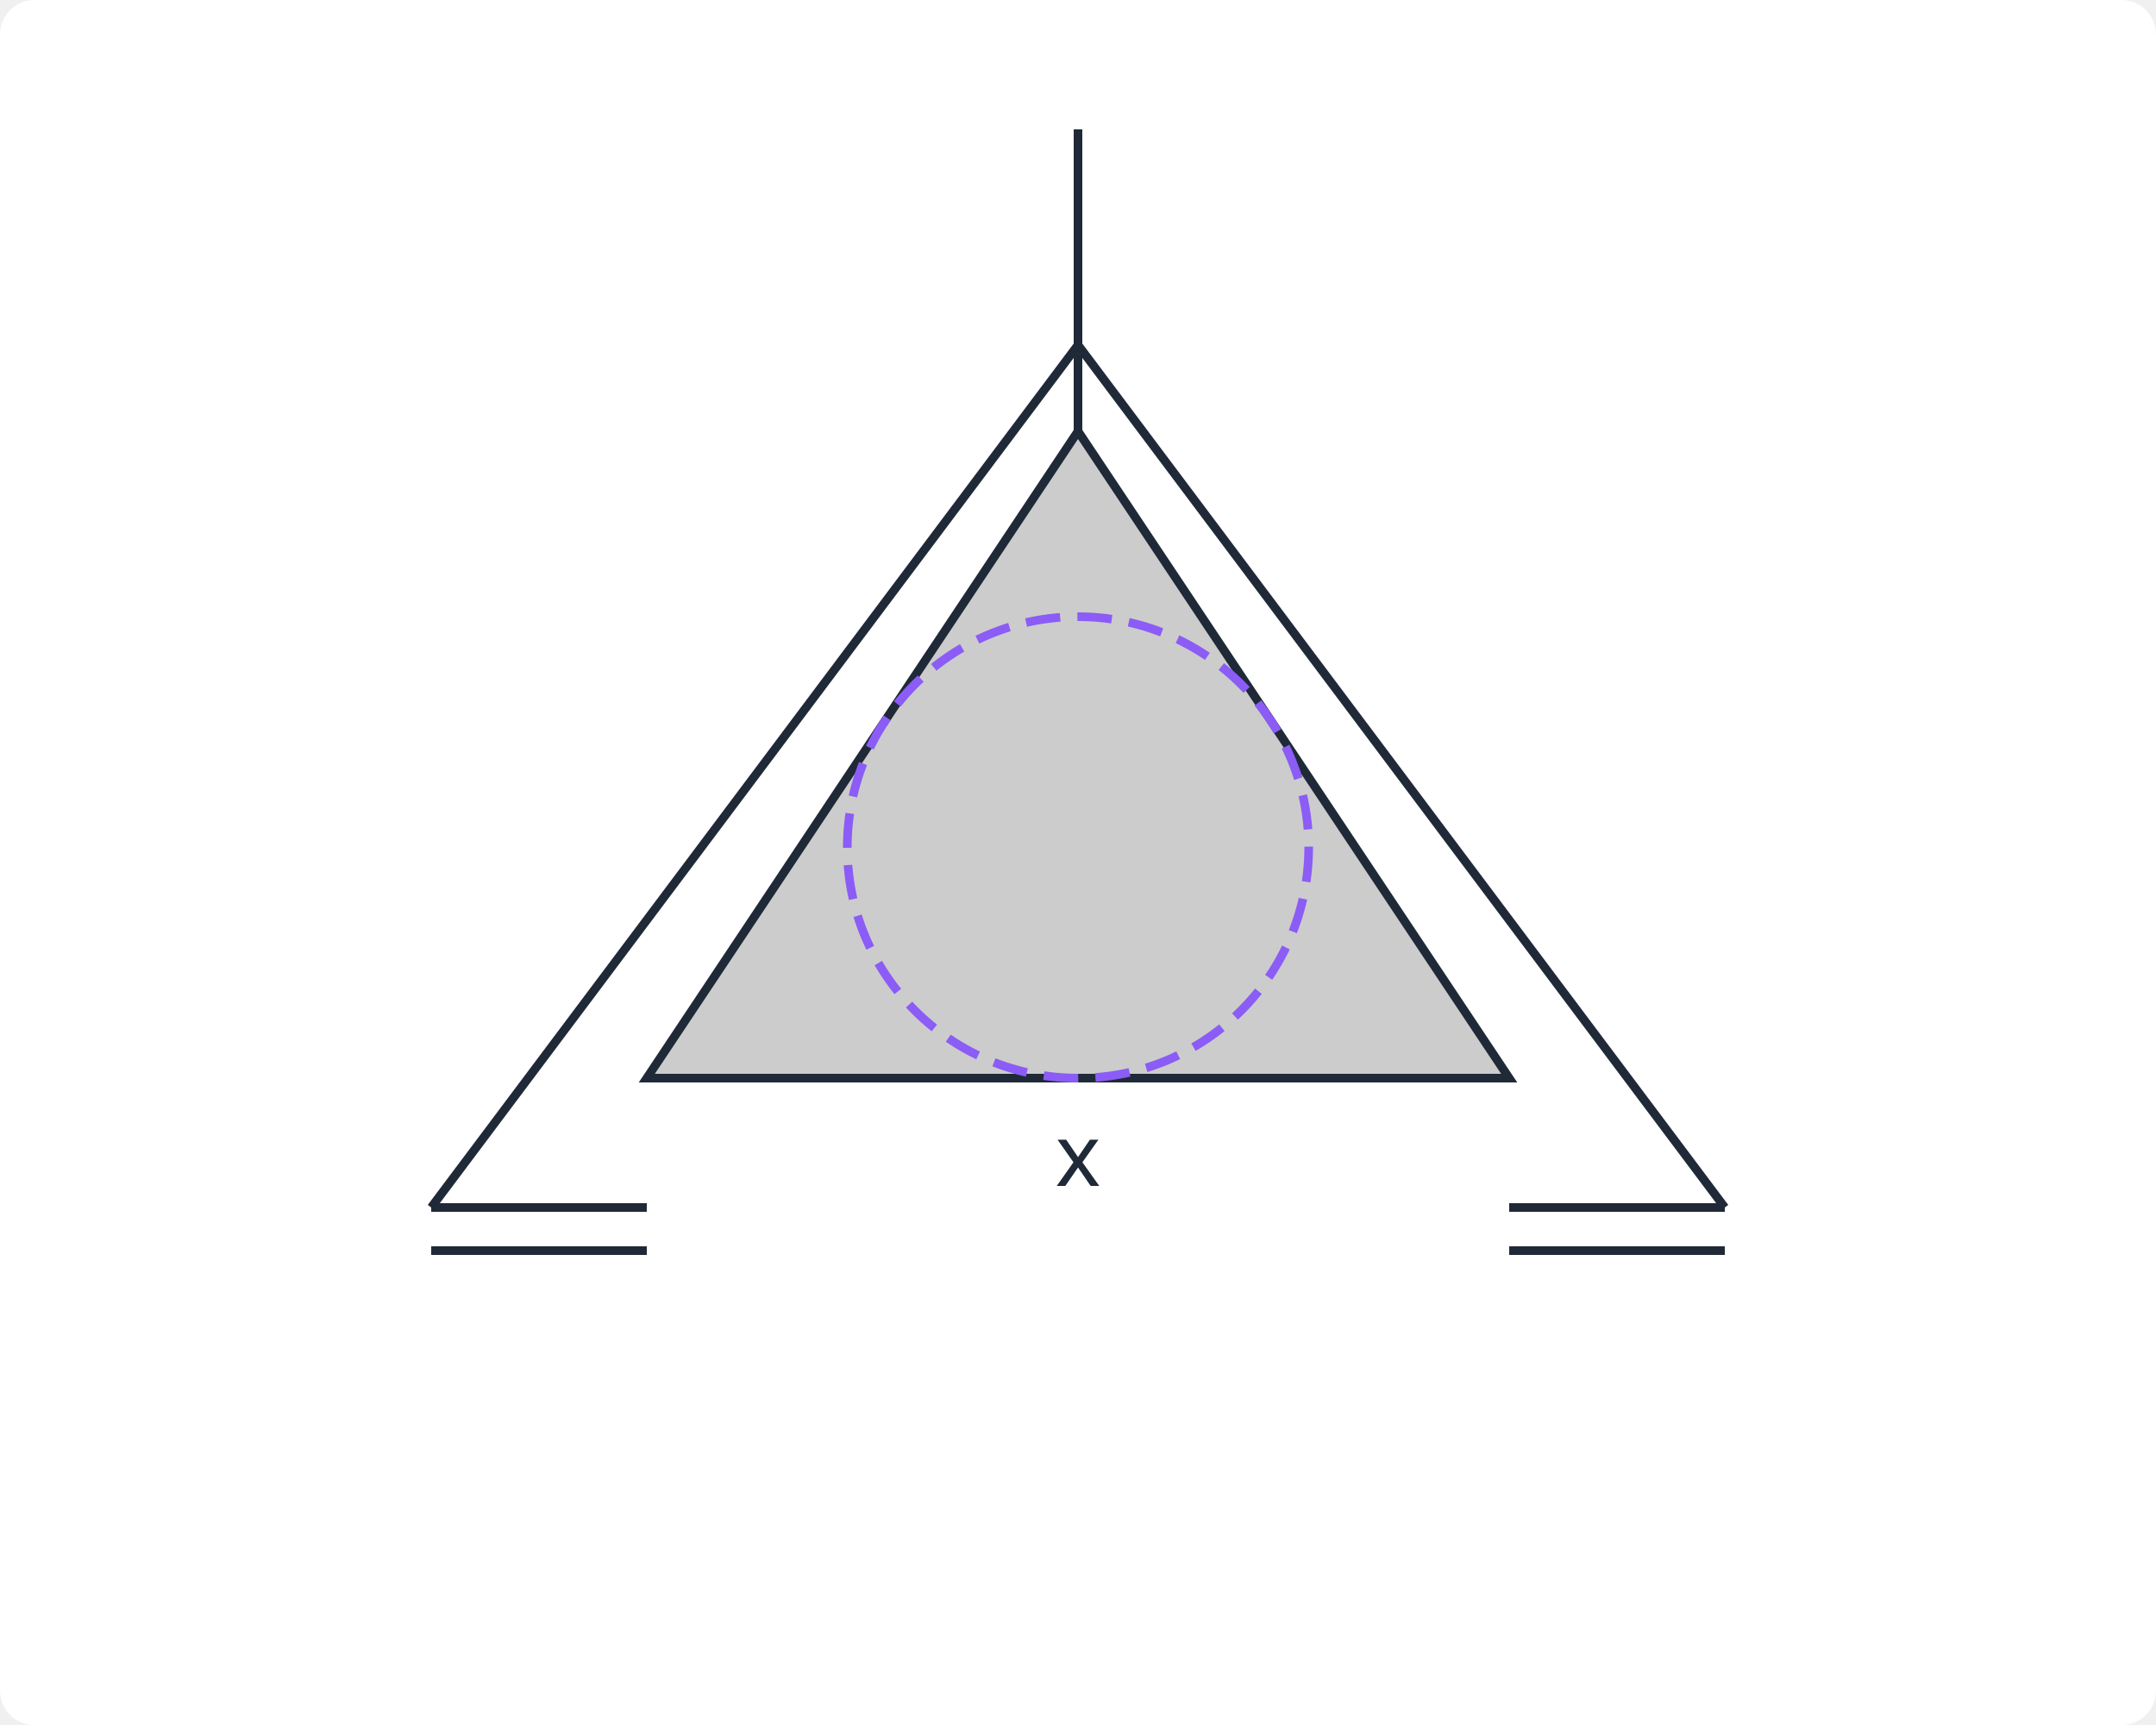
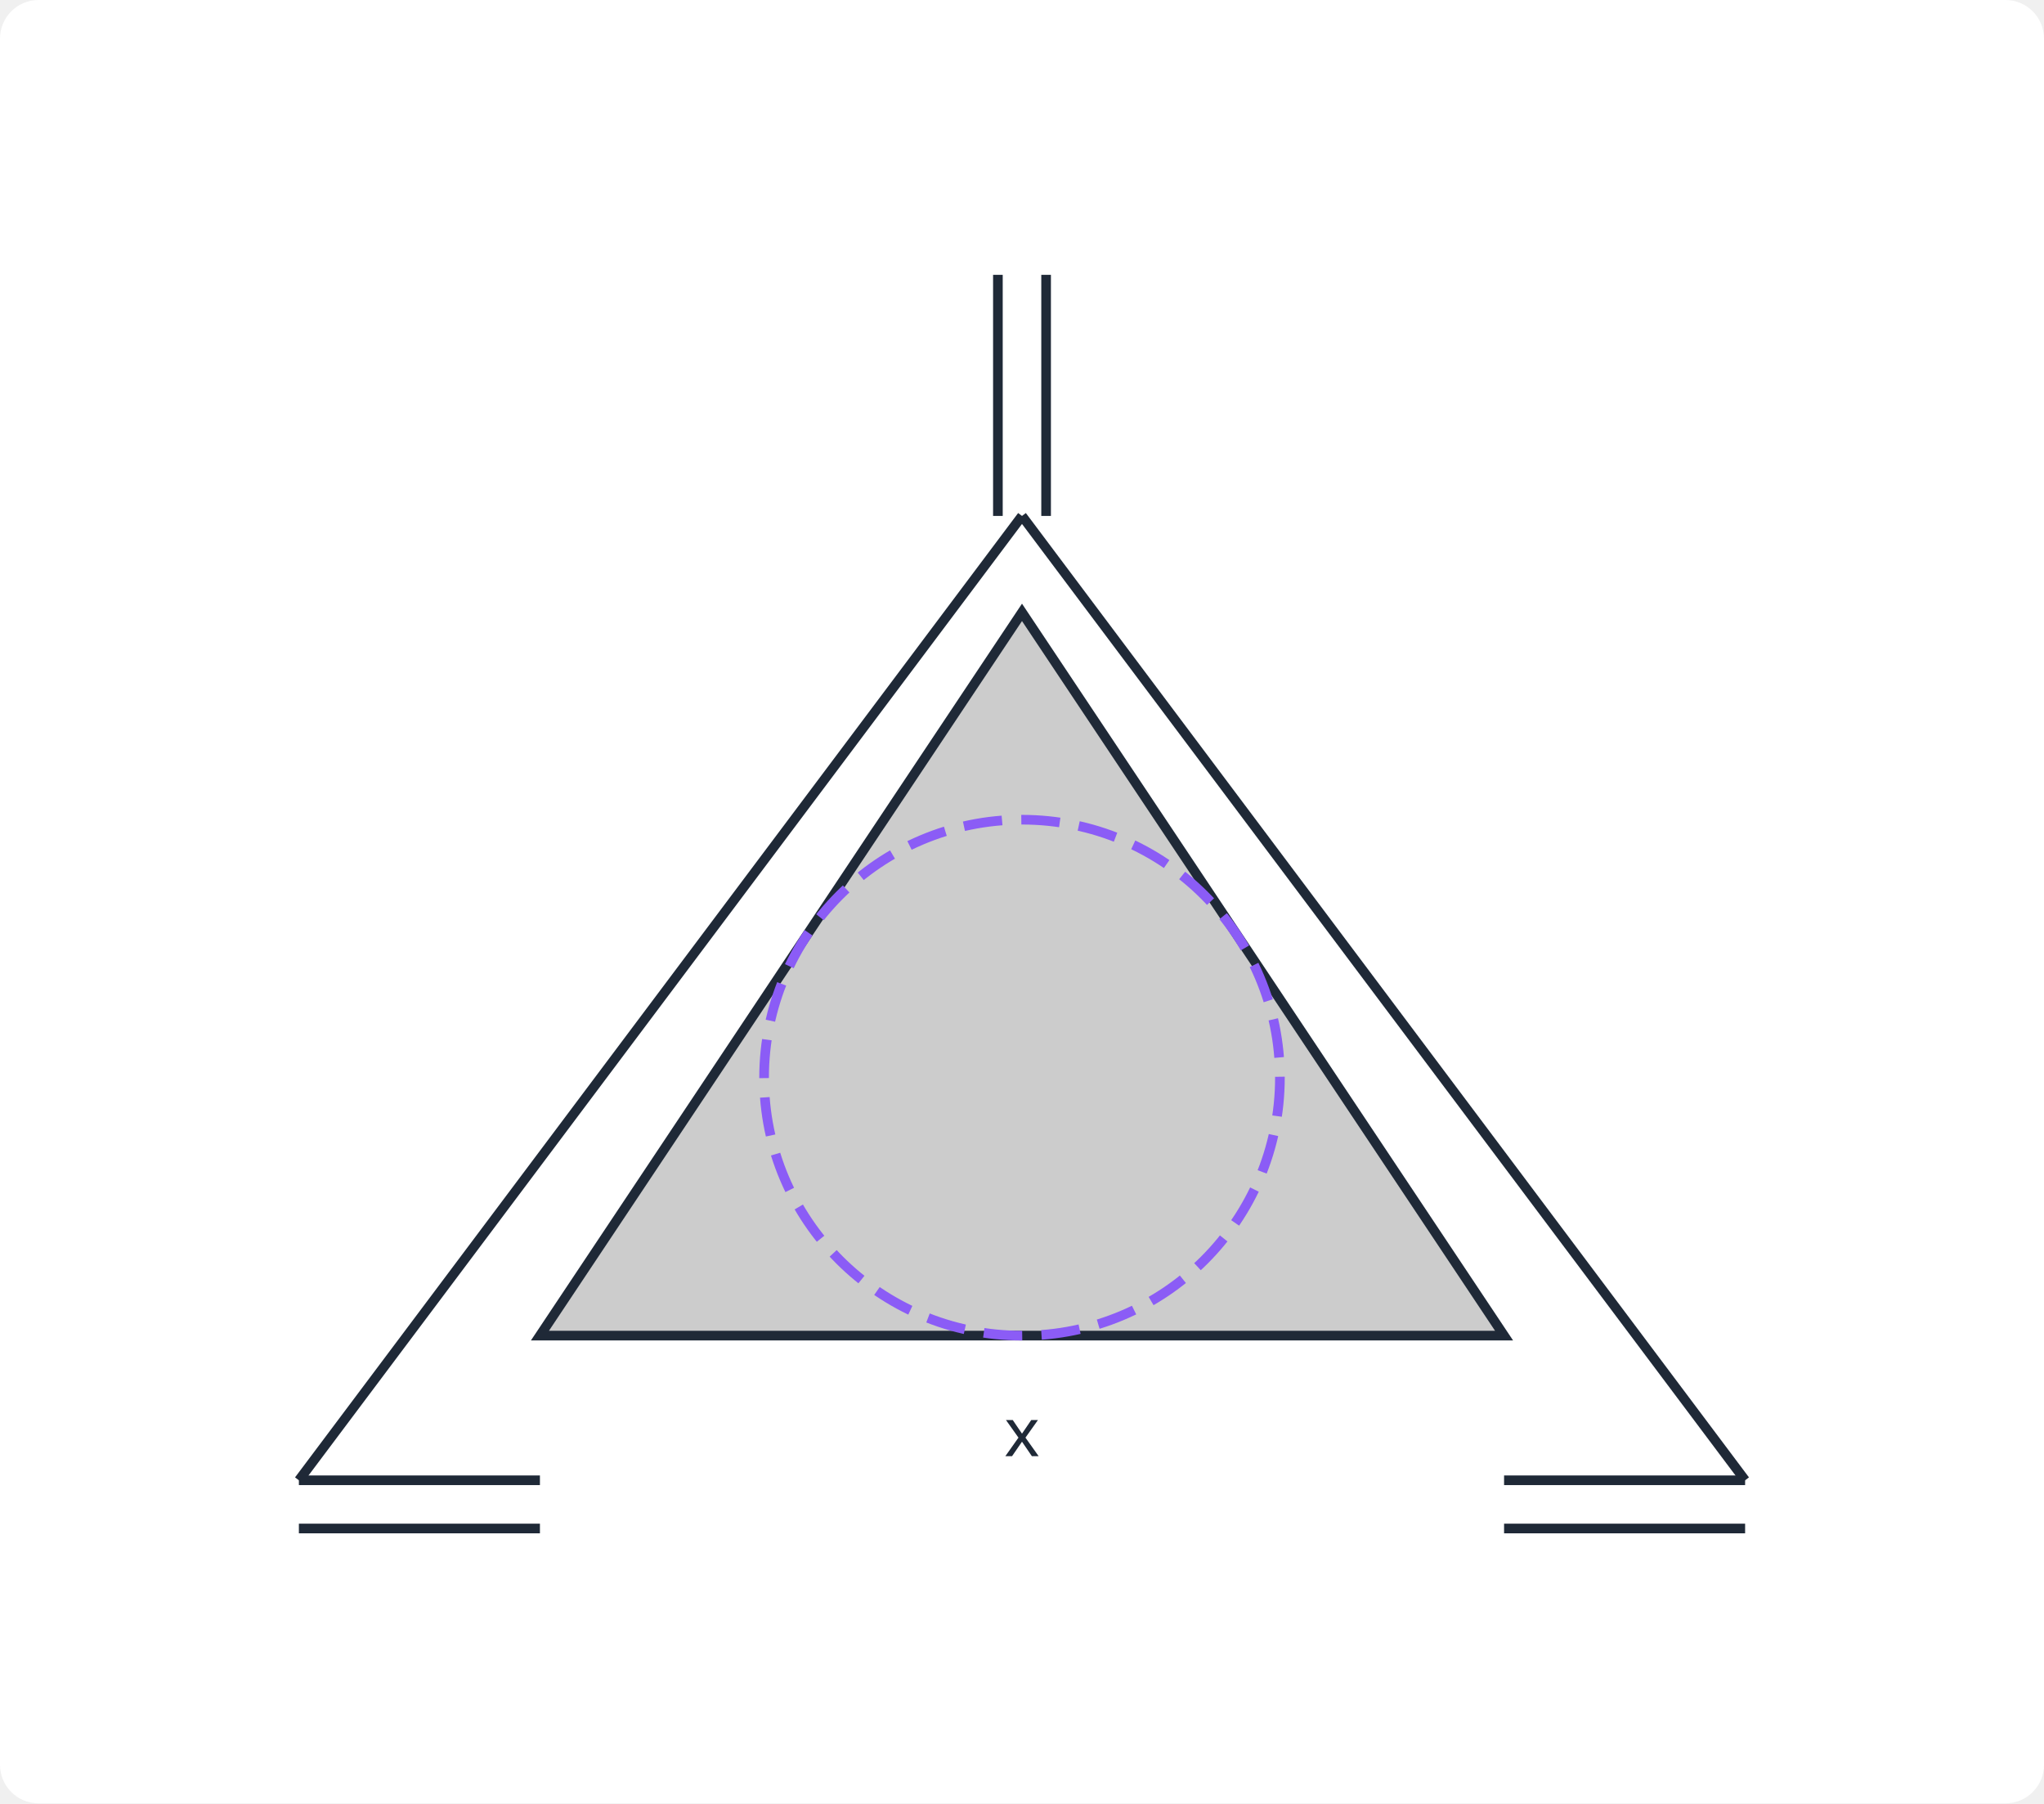
- <svg xmlns="http://www.w3.org/2000/svg" viewBox="0 0 500 400">
-   <rect width="100%" height="100%" rx="8" fill="#ffffff" />
-   <path d="M 150 250 L 350 250 L 250 100 Z" fill="#cccccc" stroke="#1f2937" stroke-width="2" />
-   <circle cx="250" cy="196.5" r="53.5" stroke="#8b5cf6" stroke-dasharray="8 4" fill="none" stroke-width="2" />
-   <text x="250" y="275" font-family="sans-serif" font-size="20" text-anchor="middle" fill="#1f2937">x</text>
-   <path d="M 100 280 H 150 M 350 280 H 400" stroke="#1f2937" stroke-width="2" fill="none" />
-   <path d="M 100 290 H 150 M 350 290 H 400" stroke="#1f2937" stroke-width="2" fill="none" />
-   <path d="M 100 280 L 250 80 M 400 280 L 250 80" stroke="#1f2937" stroke-width="2" fill="none" />
-   <path d="M 250 100 V 50 M 250 80 V 30" stroke="#1f2937" stroke-width="2" fill="none" />
+ <svg xmlns="http://www.w3.org/2000/svg" viewBox="-12.0 -12.0 424.0 374.0" font-family="sans-serif" font-size="14" width="424" height="374">
+   <rect x="-12.0" y="-12.0" width="424.0" height="374.0" rx="8" fill="#ffffff" />
+   <rect x="0" y="0" width="400" height="350" rx="8" fill="#ffffff" />
+   <path d="M 100 265 L 300 265 L 200 115 Z" fill="#cccccc" stroke="#1f2937" stroke-width="2" />
+   <circle cx="200" cy="211.5" r="53.5" stroke="#8b5cf6" stroke-dasharray="8 4" fill="none" stroke-width="2" />
+   <text x="200" y="290" text-anchor="middle" fill="#1f2937">x</text>
+   <path d="M 50 295 H 100 M 300 295 H 350" stroke="#1f2937" stroke-width="2" fill="none" />
+   <path d="M 50 305 H 100 M 300 305 H 350" stroke="#1f2937" stroke-width="2" fill="none" />
+   <path d="M 50 295 L 200 95 M 350 295 L 200 95" stroke="#1f2937" stroke-width="2" fill="none" />
+   <path d="M 195 95 V 45 M 205 95 V 45" stroke="#1f2937" stroke-width="2" fill="none" />
</svg>
